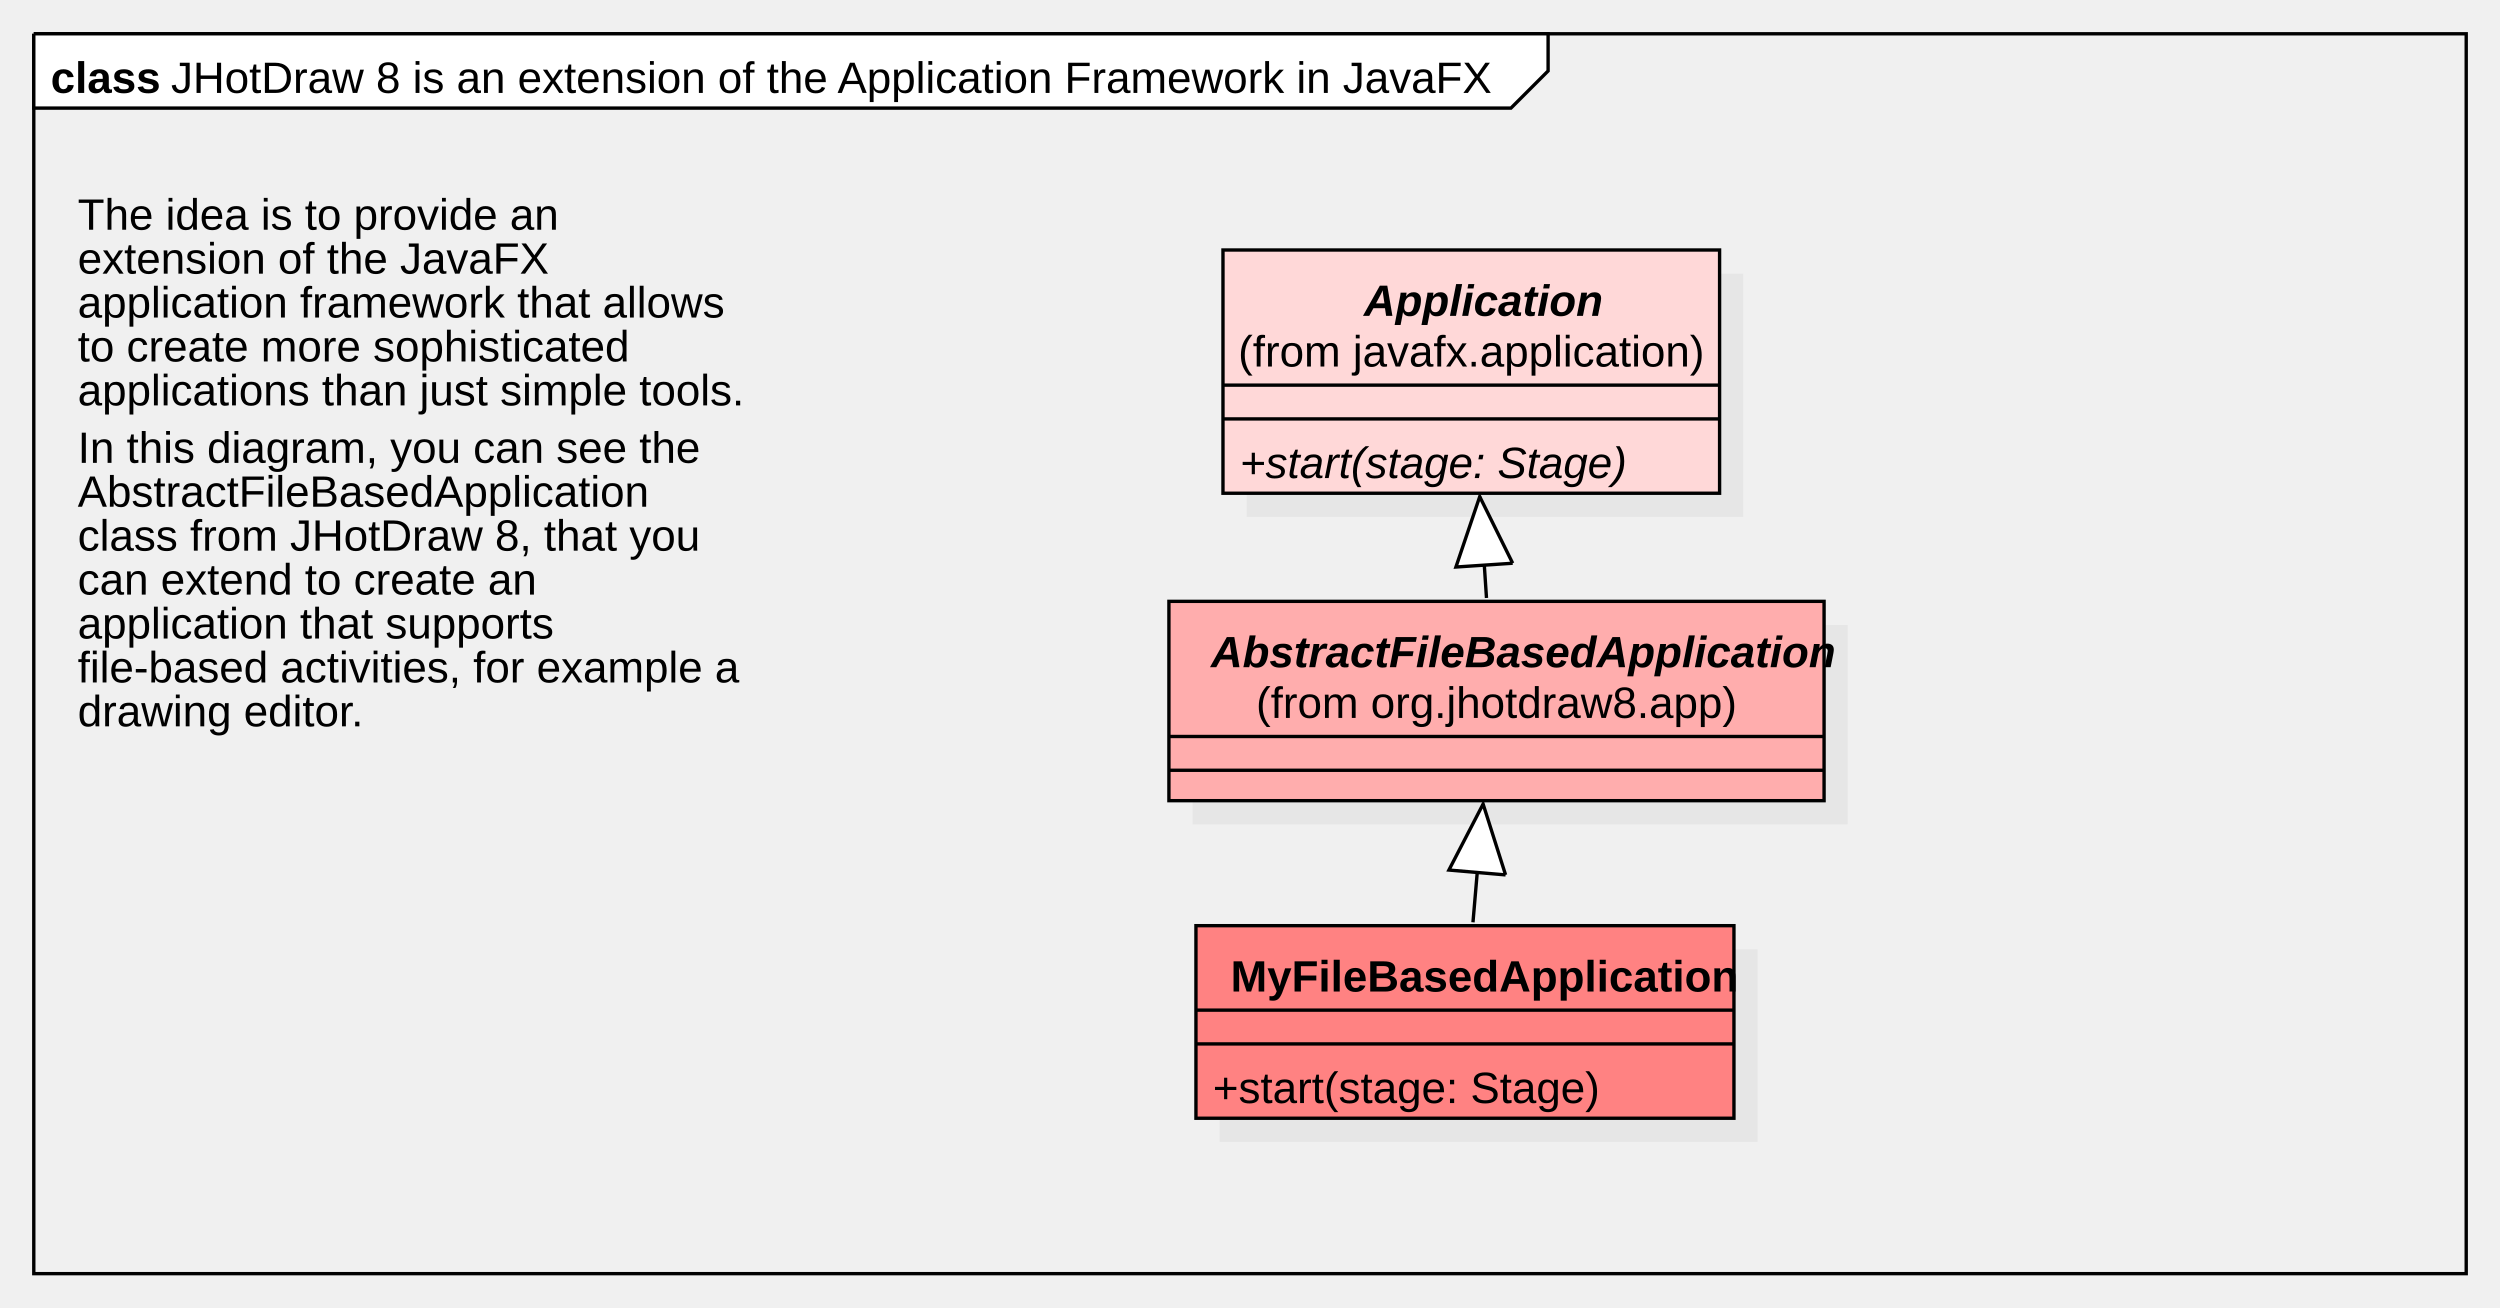
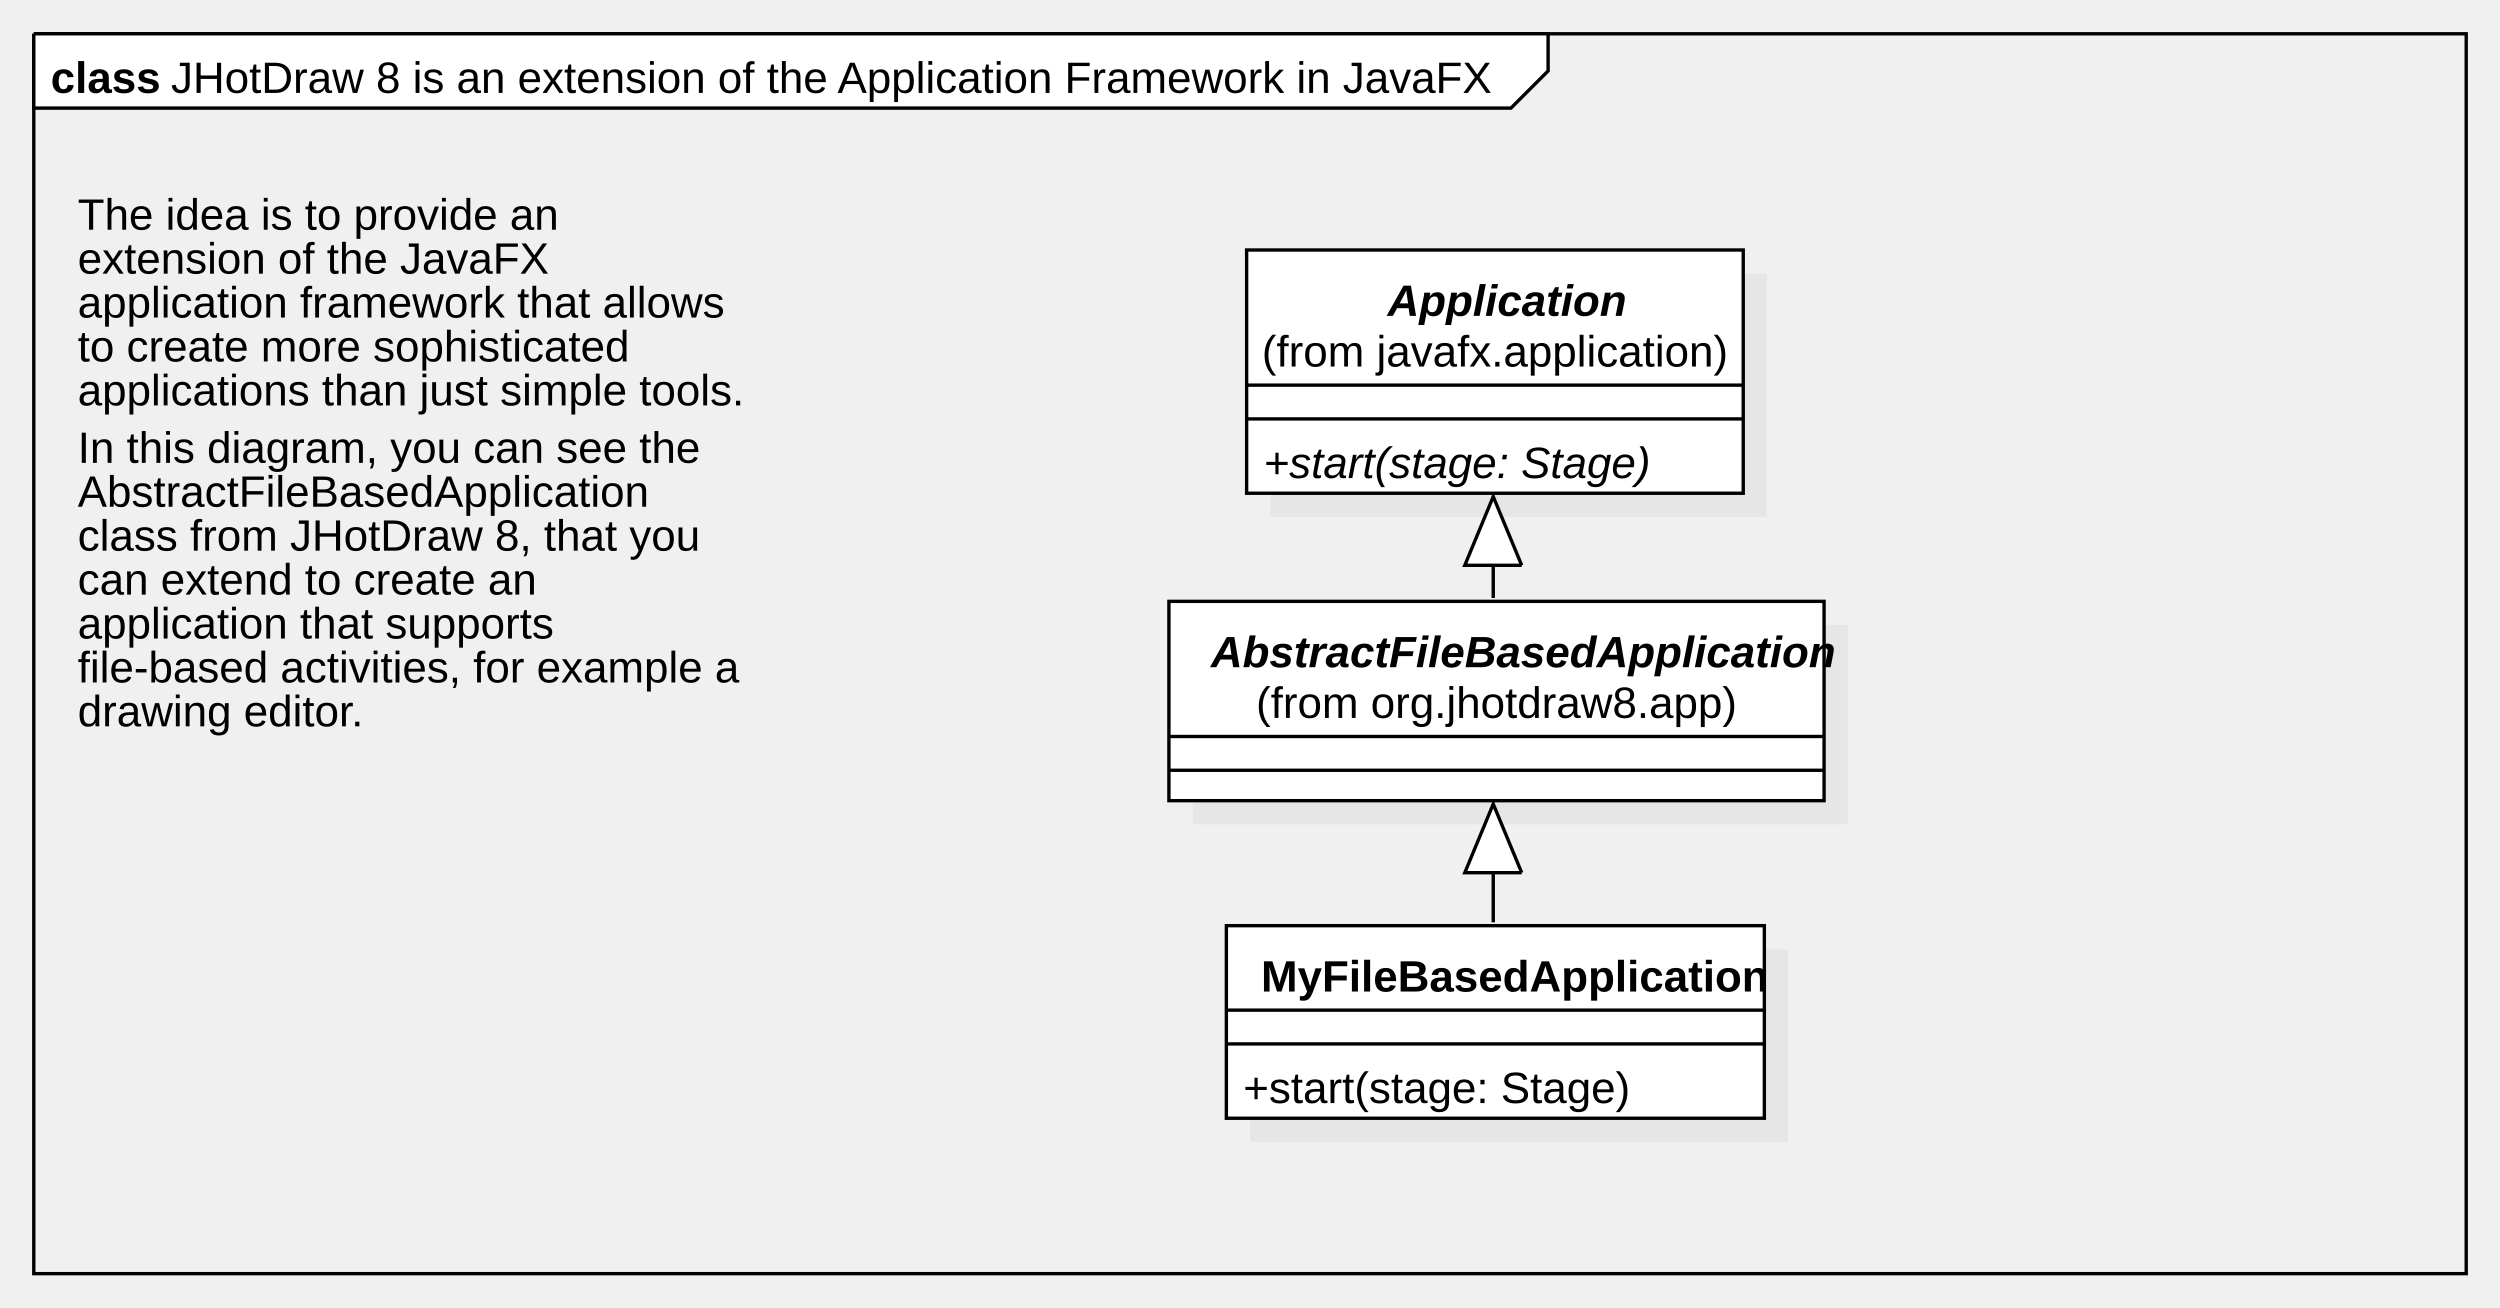
<svg xmlns="http://www.w3.org/2000/svg" version="1.1" width="740" height="387">
  <defs />
  <g>
    <g transform="translate(2,2) scale(1,1)">
      <path fill="none" stroke="#000000" d="M 8 8 L 728 8 L 728 375 L 8 375 L 8 8" stroke-miterlimit="10" />
    </g>
    <g transform="translate(2,2) scale(1,1)">
      <path fill="#ffffff" stroke="none" d="M 8 8 L 8 30 L 445.237 30 L 456.237 19 L 456.237 8 L 8 8" />
    </g>
    <g transform="translate(2,2) scale(1,1)">
      <path fill="none" stroke="#000000" d="M 8 8 L 8 30 L 445.237 30 L 456.237 19 L 456.237 8 L 8 8 L 8 8" stroke-miterlimit="10" />
    </g>
    <g transform="translate(2,2) scale(1,1)">
      <g>
        <path fill="none" stroke="none" />
        <text fill="#000000" stroke="none" font-family="Arial" font-size="13px" font-style="normal" font-weight="normal" text-decoration="none" x="48.618" y="25.5">JHotDraw 8 is an extension of the Application Framework in JavaFX</text>
      </g>
    </g>
    <g transform="translate(2,2) scale(1,1)">
      <g>
        <path fill="none" stroke="none" />
        <text fill="#000000" stroke="none" font-family="Arial" font-size="13px" font-style="normal" font-weight="bold" text-decoration="none" x="13" y="25.5">class</text>
      </g>
    </g>
    <g transform="translate(2,2) scale(1,1)">
-       <rect fill="#C0C0C0" stroke="none" x="367" y="79" width="146.998" height="72" opacity="0.2" />
+       <rect fill="#C0C0C0" stroke="none" x="374" y="79" width="146.998" height="72" opacity="0.2" />
    </g>
    <g transform="translate(2,2) scale(1,1)">
-       <rect fill="#ffd8d8" stroke="none" x="360" y="72" width="146.998" height="72" />
+       <rect fill="#ffffff" stroke="none" x="367" y="72" width="146.998" height="72" />
    </g>
    <g transform="translate(2,2) scale(1,1)">
-       <path fill="none" stroke="#000000" d="M 360 72 L 506.998 72 L 506.998 144 L 360 144 L 360 72 Z Z" stroke-miterlimit="10" />
+       <path fill="none" stroke="#000000" d="M 367 72 L 513.998 72 L 513.998 144 L 367 144 L 367 72 Z Z" stroke-miterlimit="10" />
    </g>
    <g transform="translate(2,2) scale(1,1)">
-       <path fill="none" stroke="#000000" d="M 360 112 L 506.998 112" stroke-miterlimit="10" />
+       <path fill="none" stroke="#000000" d="M 367 112 L 513.998 112" stroke-miterlimit="10" />
    </g>
    <g transform="translate(2,2) scale(1,1)">
-       <path fill="none" stroke="#000000" d="M 360 122 L 506.998 122" stroke-miterlimit="10" />
+       <path fill="none" stroke="#000000" d="M 367 122 L 513.998 122" stroke-miterlimit="10" />
    </g>
    <g transform="translate(2,2) scale(1,1)">
      <g>
        <path fill="none" stroke="none" />
-         <text fill="#000000" stroke="none" font-family="Arial" font-size="13px" font-style="italic" font-weight="bold" text-decoration="none" x="401.7" y="91.5">Application</text>
+         <text fill="#000000" stroke="none" font-family="Arial" font-size="13px" font-style="italic" font-weight="bold" text-decoration="none" x="408.7" y="91.5">Application</text>
      </g>
    </g>
    <g transform="translate(2,2) scale(1,1)">
      <g>
        <path fill="none" stroke="none" />
-         <text fill="#000000" stroke="none" font-family="Arial" font-size="13px" font-style="normal" font-weight="normal" text-decoration="none" x="364.5" y="106.5">(from javafx.application)</text>
+         <text fill="#000000" stroke="none" font-family="Arial" font-size="13px" font-style="normal" font-weight="normal" text-decoration="none" x="371.5" y="106.5">(from javafx.application)</text>
      </g>
    </g>
    <g transform="translate(2,2) scale(1,1)">
      <g>
        <path fill="none" stroke="none" />
-         <text fill="#000000" stroke="none" font-family="Arial" font-size="13px" font-style="italic" font-weight="normal" text-decoration="none" x="365" y="139.5">+start(stage: Stage)</text>
+         <text fill="#000000" stroke="none" font-family="Arial" font-size="13px" font-style="italic" font-weight="normal" text-decoration="none" x="372" y="139.5">+start(stage: Stage)</text>
      </g>
    </g>
    <g transform="translate(2,2) scale(1,1)">
      <g>
        <path fill="none" stroke="none" />
        <text fill="#000000" stroke="none" font-family="Arial" font-size="13px" font-style="normal" font-weight="normal" text-decoration="none" x="21" y="66">The idea is to provide an</text>
        <text fill="#000000" stroke="none" font-family="Arial" font-size="13px" font-style="normal" font-weight="normal" text-decoration="none" x="21" y="79">extension of the JavaFX</text>
        <text fill="#000000" stroke="none" font-family="Arial" font-size="13px" font-style="normal" font-weight="normal" text-decoration="none" x="21" y="92">application framework that allows</text>
        <text fill="#000000" stroke="none" font-family="Arial" font-size="13px" font-style="normal" font-weight="normal" text-decoration="none" x="21" y="105">to create more sophisticated</text>
        <text fill="#000000" stroke="none" font-family="Arial" font-size="13px" font-style="normal" font-weight="normal" text-decoration="none" x="21" y="118">applications than just simple tools.</text>
      </g>
    </g>
    <g transform="translate(2,2) scale(1,1)">
      <g>
        <path fill="none" stroke="none" />
      </g>
    </g>
    <g transform="translate(2,2) scale(1,1)">
      <g>
        <path fill="none" stroke="none" />
        <text fill="#000000" stroke="none" font-family="Arial" font-size="13px" font-style="normal" font-weight="normal" text-decoration="none" x="21" y="135">In this diagram, you can see the</text>
        <text fill="#000000" stroke="none" font-family="Arial" font-size="13px" font-style="normal" font-weight="normal" text-decoration="none" x="21" y="148">AbstractFileBasedApplication</text>
        <text fill="#000000" stroke="none" font-family="Arial" font-size="13px" font-style="normal" font-weight="normal" text-decoration="none" x="21" y="161">class from JHotDraw 8, that you</text>
        <text fill="#000000" stroke="none" font-family="Arial" font-size="13px" font-style="normal" font-weight="normal" text-decoration="none" x="21" y="174">can extend to create an</text>
        <text fill="#000000" stroke="none" font-family="Arial" font-size="13px" font-style="normal" font-weight="normal" text-decoration="none" x="21" y="187">application that supports</text>
        <text fill="#000000" stroke="none" font-family="Arial" font-size="13px" font-style="normal" font-weight="normal" text-decoration="none" x="21" y="200">file-based activities, for example a</text>
        <text fill="#000000" stroke="none" font-family="Arial" font-size="13px" font-style="normal" font-weight="normal" text-decoration="none" x="21" y="213">drawing editor.</text>
      </g>
    </g>
    <g transform="translate(2,2) scale(1,1)">
      <rect fill="#C0C0C0" stroke="none" x="351" y="183" width="193.926" height="59" opacity="0.2" />
    </g>
    <g transform="translate(2,2) scale(1,1)">
-       <rect fill="#ffadad" stroke="none" x="344" y="176" width="193.926" height="59" />
+       <rect fill="#ffffff" stroke="none" x="344" y="176" width="193.926" height="59" />
    </g>
    <g transform="translate(2,2) scale(1,1)">
      <path fill="none" stroke="#000000" d="M 344 176 L 537.926 176 L 537.926 235 L 344 235 L 344 176 Z Z" stroke-miterlimit="10" />
    </g>
    <g transform="translate(2,2) scale(1,1)">
      <path fill="none" stroke="#000000" d="M 344 216 L 537.926 216" stroke-miterlimit="10" />
    </g>
    <g transform="translate(2,2) scale(1,1)">
      <path fill="none" stroke="#000000" d="M 344 226 L 537.926 226" stroke-miterlimit="10" />
    </g>
    <g transform="translate(2,2) scale(1,1)">
      <g>
        <path fill="none" stroke="none" />
        <text fill="#000000" stroke="none" font-family="Arial" font-size="13px" font-style="italic" font-weight="bold" text-decoration="none" x="356.419" y="195.5">AbstractFileBasedApplication</text>
      </g>
    </g>
    <g transform="translate(2,2) scale(1,1)">
      <g>
        <path fill="none" stroke="none" />
        <text fill="#000000" stroke="none" font-family="Arial" font-size="13px" font-style="normal" font-weight="normal" text-decoration="none" x="369.793" y="210.5">(from org.jhotdraw8.app)</text>
      </g>
    </g>
    <g transform="translate(2,2) scale(1,1)">
-       <rect fill="#C0C0C0" stroke="none" x="359" y="279" width="159.249" height="57" opacity="0.2" />
+       <rect fill="#C0C0C0" stroke="none" x="368" y="279" width="159.249" height="57" opacity="0.2" />
    </g>
    <g transform="translate(2,2) scale(1,1)">
-       <rect fill="#ff8282" stroke="none" x="352" y="272" width="159.249" height="57" />
+       <rect fill="#ffffff" stroke="none" x="361" y="272" width="159.249" height="57" />
    </g>
    <g transform="translate(2,2) scale(1,1)">
-       <path fill="none" stroke="#000000" d="M 352 272 L 511.249 272 L 511.249 329 L 352 329 L 352 272 Z Z" stroke-miterlimit="10" />
+       <path fill="none" stroke="#000000" d="M 361 272 L 520.249 272 L 520.249 329 L 361 329 L 361 272 Z Z" stroke-miterlimit="10" />
    </g>
    <g transform="translate(2,2) scale(1,1)">
-       <path fill="none" stroke="#000000" d="M 352 297 L 511.249 297" stroke-miterlimit="10" />
+       <path fill="none" stroke="#000000" d="M 361 297 L 520.249 297" stroke-miterlimit="10" />
    </g>
    <g transform="translate(2,2) scale(1,1)">
-       <path fill="none" stroke="#000000" d="M 352 307 L 511.249 307" stroke-miterlimit="10" />
+       <path fill="none" stroke="#000000" d="M 361 307 L 520.249 307" stroke-miterlimit="10" />
    </g>
    <g transform="translate(2,2) scale(1,1)">
      <g>
        <path fill="none" stroke="none" />
-         <text fill="#000000" stroke="none" font-family="Arial" font-size="13px" font-style="normal" font-weight="bold" text-decoration="none" x="362.257" y="291.5">MyFileBasedApplication</text>
+         <text fill="#000000" stroke="none" font-family="Arial" font-size="13px" font-style="normal" font-weight="bold" text-decoration="none" x="371.257" y="291.5">MyFileBasedApplication</text>
      </g>
    </g>
    <g transform="translate(2,2) scale(1,1)">
      <g>
        <path fill="none" stroke="none" />
-         <text fill="#000000" stroke="none" font-family="Arial" font-size="13px" font-style="normal" font-weight="normal" text-decoration="none" x="357" y="324.5">+start(stage: Stage)</text>
+         <text fill="#000000" stroke="none" font-family="Arial" font-size="13px" font-style="normal" font-weight="normal" text-decoration="none" x="366" y="324.5">+start(stage: Stage)</text>
      </g>
    </g>
    <g transform="translate(2,2) scale(1,1)">
-       <path fill="none" stroke="#000000" d="M 434 271 L 437 236" stroke-miterlimit="10" />
+       <path fill="none" stroke="#000000" d="M 440 271 L 440 236" stroke-miterlimit="10" />
    </g>
    <g transform="translate(2,2) scale(1,1)">
-       <path fill="#FFFFFF" stroke="none" d="M 443.652 256.97 L 437 236 L 426.876 255.532" />
+       <path fill="#FFFFFF" stroke="none" d="M 448.419 256.325 L 440 236 L 431.581 256.325" />
    </g>
    <g transform="translate(2,2) scale(1,1)">
-       <path fill="none" stroke="#000000" d="M 443.652 256.97 L 437 236 L 426.876 255.532 L 443.652 256.97" stroke-miterlimit="10" />
+       <path fill="none" stroke="#000000" d="M 448.419 256.325 L 440 236 L 431.581 256.325 L 448.419 256.325" stroke-miterlimit="10" />
    </g>
    <g transform="translate(2,2) scale(1,1)">
-       <path fill="none" stroke="#000000" d="M 438 175 L 436 145" stroke-miterlimit="10" />
+       <path fill="none" stroke="#000000" d="M 440 175 L 440 145" stroke-miterlimit="10" />
    </g>
    <g transform="translate(2,2) scale(1,1)">
-       <path fill="#FFFFFF" stroke="none" d="M 445.752 164.72 L 436 145 L 428.952 165.84" />
+       <path fill="#FFFFFF" stroke="none" d="M 448.419 165.325 L 440 145 L 431.581 165.325" />
    </g>
    <g transform="translate(2,2) scale(1,1)">
-       <path fill="none" stroke="#000000" d="M 445.752 164.72 L 436 145 L 428.952 165.84 L 445.752 164.72" stroke-miterlimit="10" />
+       <path fill="none" stroke="#000000" d="M 448.419 165.325 L 440 145 L 431.581 165.325 L 448.419 165.325" stroke-miterlimit="10" />
    </g>
  </g>
</svg>
